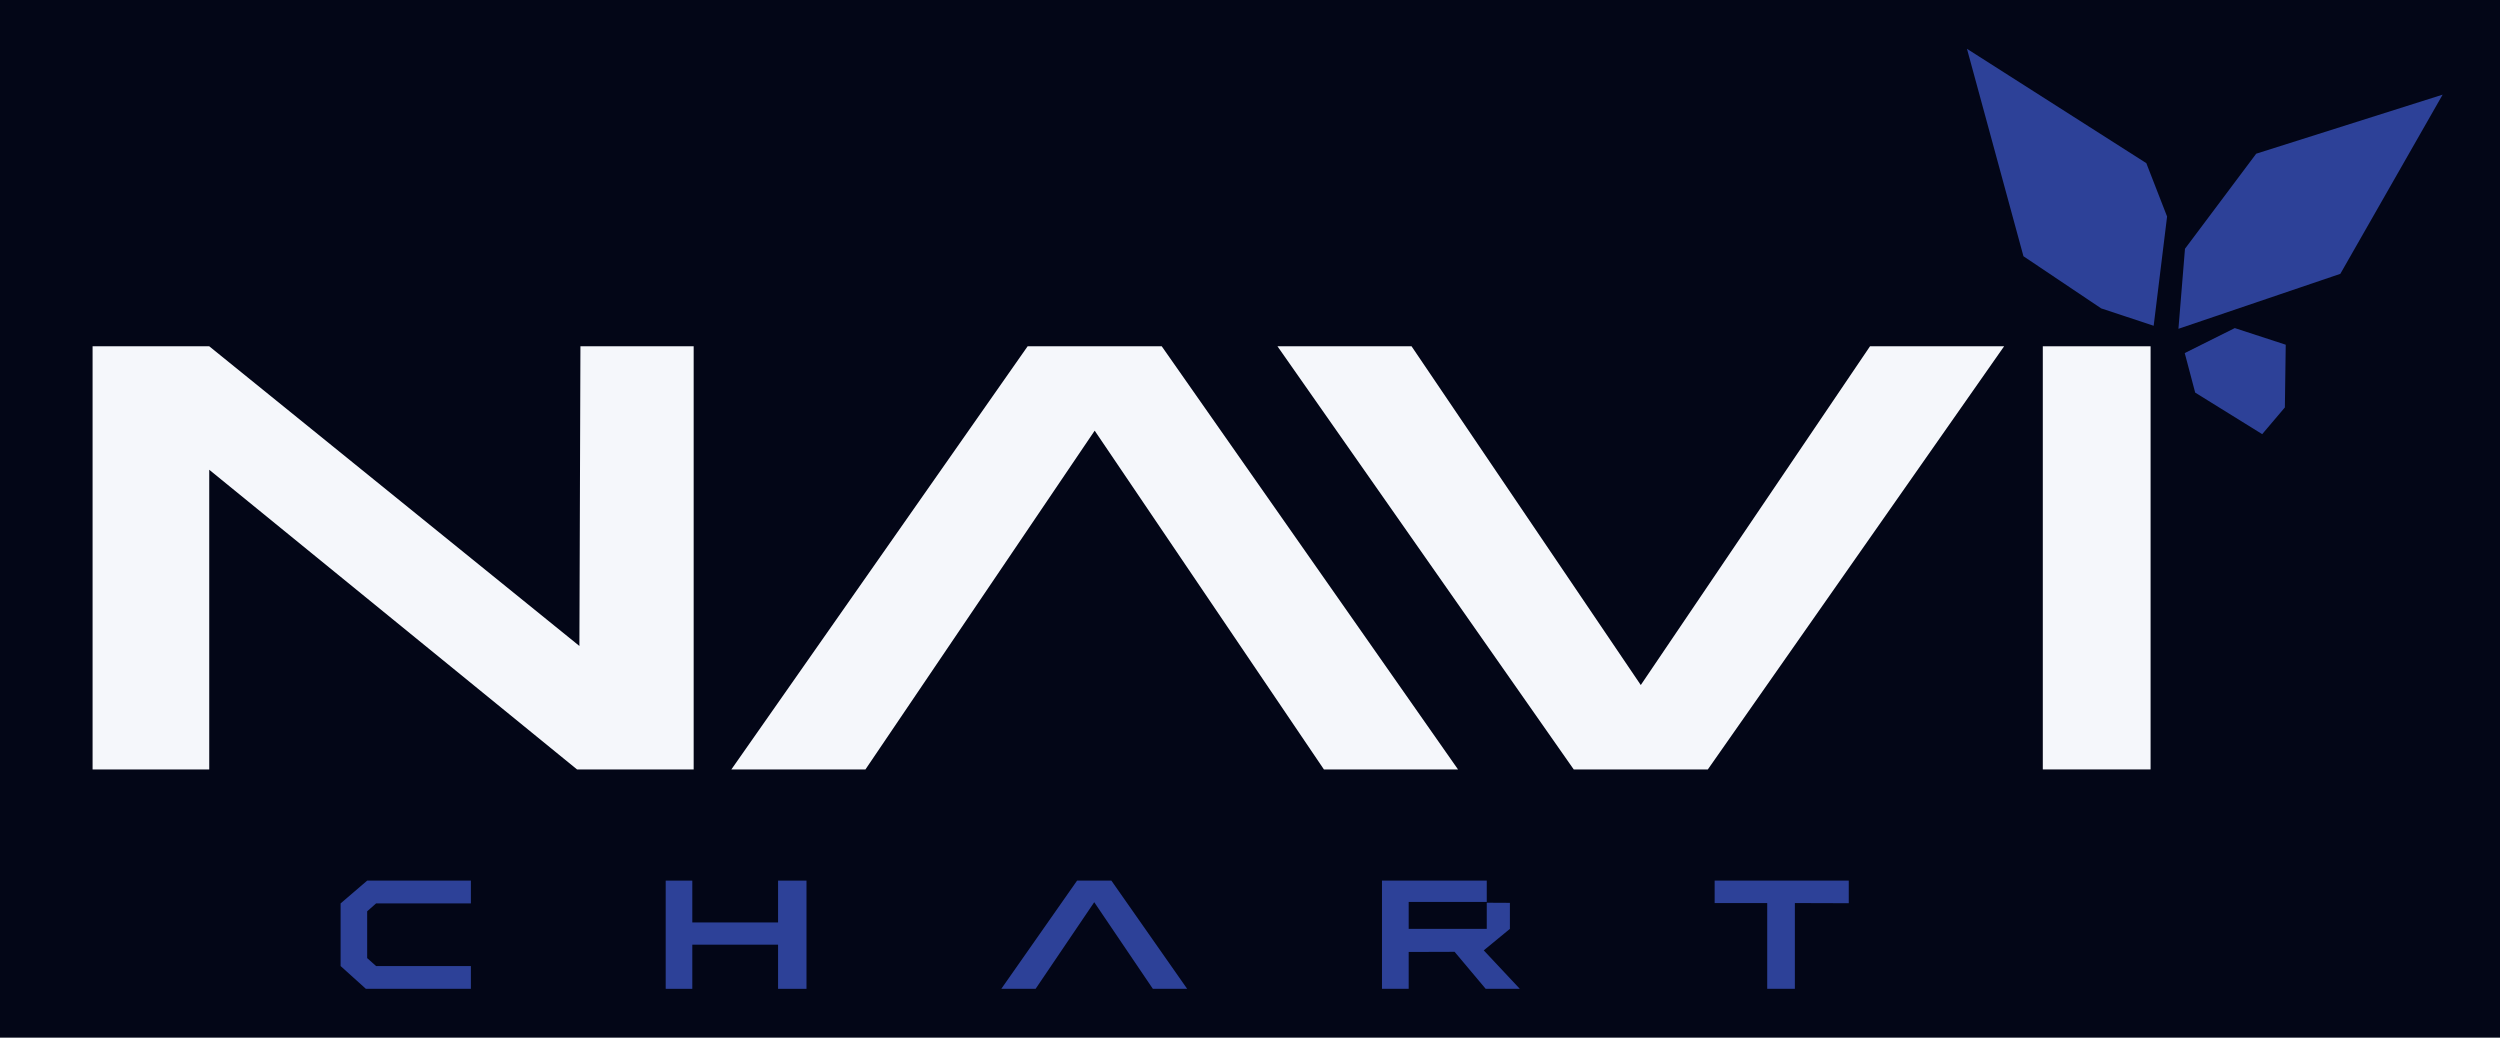
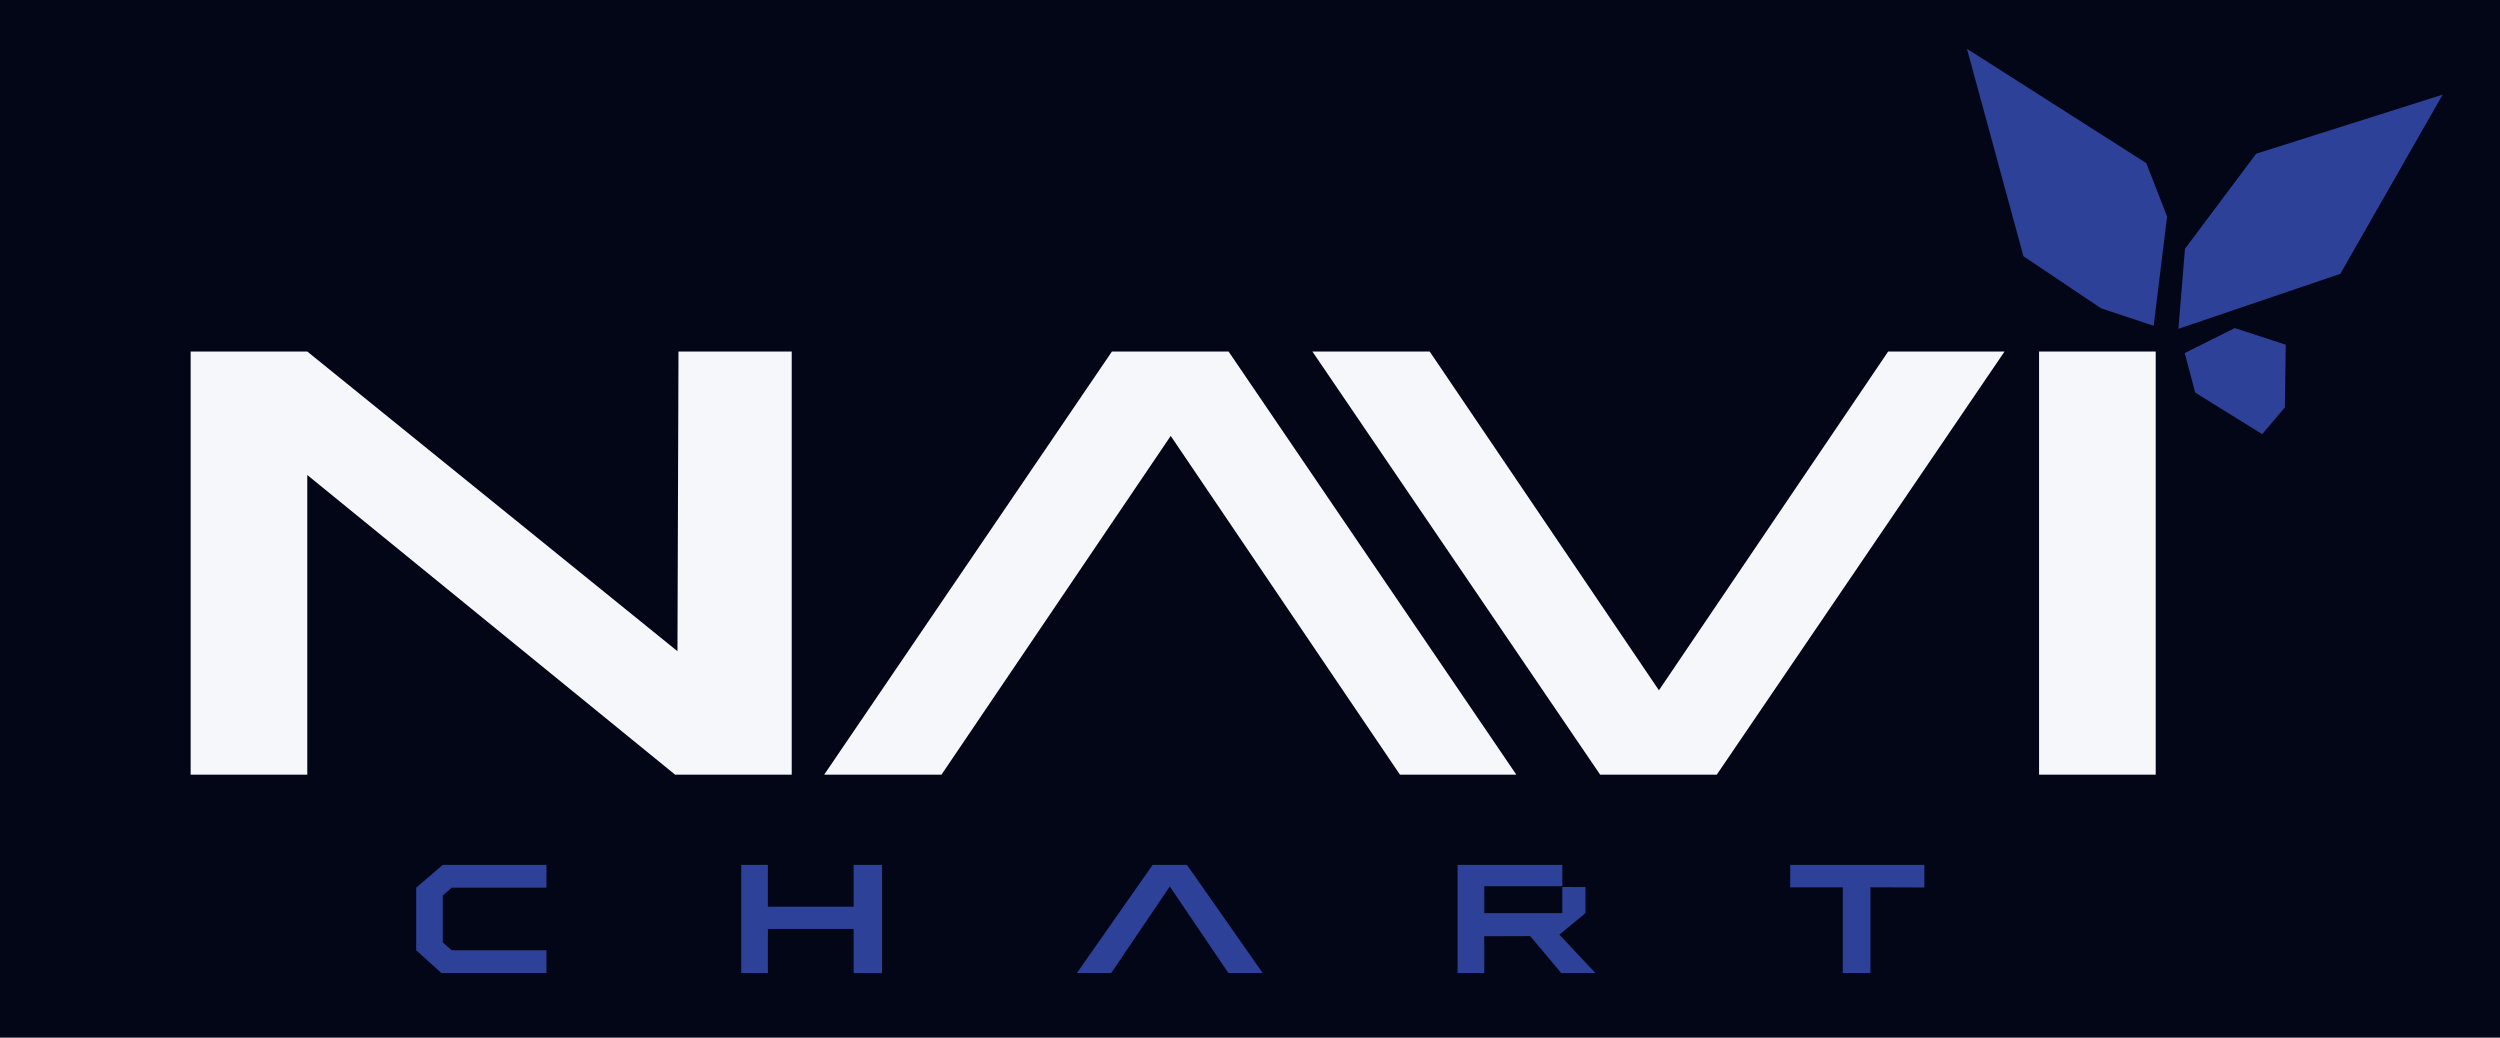
- <svg xmlns="http://www.w3.org/2000/svg" id="_레이어_1" data-name="레이어 1" viewBox="0 0 1500 622.59">
+ <svg xmlns="http://www.w3.org/2000/svg" id="_레이어_1" data-name="레이어 1" viewBox="0 0 1477.07 613.07">
  <defs>
    <style>
      .cls-1 {
        fill: #030617;
      }

      .cls-2 {
        fill: #f5f7fb;
      }

      .cls-3 {
        fill: #2d4198;
      }
    </style>
  </defs>
-   <rect class="cls-1" width="1500" height="622.59" />
+   <rect class="cls-1" width="1477.07" height="613.07" />
  <g>
-     <polygon class="cls-3" points="1180.18 29.28 1214.07 153.74 1260.7 185.03 1292.2 195.46 1300.25 129.91 1287.79 97.89 1180.18 29.28" />
-     <polygon class="cls-3" points="1310.99 149.25 1307.06 197.28 1404.2 164.3 1465.59 56.79 1353.72 92.22 1310.99 149.25" />
-     <polygon class="cls-3" points="1340.87 196.85 1310.84 211.84 1317.11 235.56 1357.32 260.49 1370.92 244.46 1371.44 206.83 1340.87 196.85" />
+     <polygon class="cls-3" points="1162.14 28.83 1195.51 151.39 1241.43 182.21 1272.45 192.47 1280.37 127.92 1268.1 96.39 1162.14 28.83" />
+     <polygon class="cls-3" points="1290.94 146.97 1287.07 194.27 1382.73 161.79 1443.18 55.92 1333.02 90.81 1290.94 146.97" />
+     <polygon class="cls-3" points="1320.37 193.84 1290.8 208.6 1296.97 231.95 1336.56 256.51 1349.96 240.72 1350.48 203.66 1320.37 193.84" />
  </g>
  <g>
-     <polygon class="cls-3" points="399.42 528.37 415.38 528.37 415.38 553.47 466.84 553.47 466.84 528.37 483.89 528.37 483.89 593.3 466.84 593.3 466.84 566.8 415.38 566.8 415.38 593.3 399.42 593.3 399.42 528.37" />
-     <polygon class="cls-3" points="892.05 528.37 892.05 541.16 845.21 541.16 845.21 557.32 892.05 557.32 892.05 541.64 905.94 541.71 905.94 557.32 890.26 570.22 911.9 593.3 891.41 593.3 872.76 571.09 845.21 571.18 845.21 593.3 829.19 593.3 829.19 528.37 892.05 528.37" />
-     <polygon class="cls-3" points="1028.79 528.37 1028.79 541.85 1060.33 541.85 1060.33 593.3 1076.92 593.3 1076.92 541.83 1109.26 541.93 1109.26 528.37 1028.79 528.37" />
-     <polygon class="cls-3" points="219.53 593.3 220.3 593.3 282.53 593.3 282.53 579.62 225.65 579.62 220.3 574.86 220.3 546.78 225.65 542.05 282.53 542.05 282.53 528.37 220.3 528.37 204.36 542.05 204.36 579.62 219.53 593.3" />
-     <polygon class="cls-3" points="600.78 593.3 646.25 528.37 666.83 528.37 712.3 593.3 691.72 593.3 656.54 541.32 621.36 593.3 600.78 593.3" />
+     <polygon class="cls-3" points="437.96 510.99 453.68 510.99 453.68 535.71 504.35 535.71 504.35 510.99 521.14 510.99 521.14 574.93 504.35 574.93 504.35 548.84 453.68 548.84 453.68 574.93 437.96 574.93 437.96 510.99" />
+     <polygon class="cls-3" points="923.06 510.99 923.06 523.58 876.94 523.58 876.94 539.49 923.06 539.49 923.06 524.06 936.74 524.12 936.74 539.49 921.3 552.2 942.61 574.93 922.44 574.93 904.06 553.06 876.94 553.15 876.94 574.93 861.16 574.93 861.16 510.99 923.06 510.99" />
+     <polygon class="cls-3" points="1057.71 510.99 1057.71 524.27 1088.77 524.27 1088.77 574.93 1105.11 574.93 1105.11 524.24 1136.96 524.34 1136.96 510.99 1057.71 510.99" />
+     <polygon class="cls-3" points="260.83 574.93 261.58 574.93 322.86 574.93 322.86 561.46 266.85 561.46 261.58 556.77 261.58 529.12 266.85 524.46 322.86 524.46 322.86 510.99 261.58 510.99 245.89 524.46 245.89 561.46 260.83 574.93" />
+     <polygon class="cls-3" points="636.24 574.93 681.02 510.99 701.28 510.99 746.06 574.93 725.79 574.93 691.15 523.74 656.51 574.93 636.24 574.93" />
  </g>
  <g>
-     <polygon class="cls-2" points="55.55 207.77 125.54 207.77 347.64 387.58 348.26 207.77 416.2 207.77 416.2 461.66 346.22 461.66 125.54 281.85 125.54 461.66 55.55 461.66 55.55 207.77" />
-     <polygon class="cls-2" points="438.82 461.66 616.58 207.77 697.04 207.77 874.81 461.66 794.35 461.66 656.81 258.4 519.27 461.66 438.82 461.66" />
-     <polygon class="cls-2" points="766.48 207.77 944.24 461.66 1024.7 461.66 1202.47 207.77 1122.01 207.77 984.47 411.02 846.93 207.77 766.48 207.77" />
-     <polyline class="cls-2" points="1225.68 207.77 1290.35 207.77 1290.35 461.66 1225.68 461.66" />
+     <polygon class="cls-2" points="486.95 457.69 656.96 207.69 725.88 207.69 895.89 457.69 827.13 457.69 691.69 257.55 556.25 457.69 486.95 457.69" />
+     <polygon class="cls-2" points="112.64 207.69 181.55 207.69 400.26 384.75 400.87 207.69 467.77 207.69 467.77 457.69 398.86 457.69 181.55 280.64 181.55 457.69 112.64 457.69 112.64 207.69" />
+     <polygon class="cls-2" points="775.4 207.69 945.41 457.69 1014.32 457.69 1184.34 207.69 1115.58 207.69 980.14 407.84 844.7 207.69 775.4 207.69" />
+     <rect class="cls-2" x="1204.74" y="207.69" width="68.91" height="250" />
  </g>
</svg>
